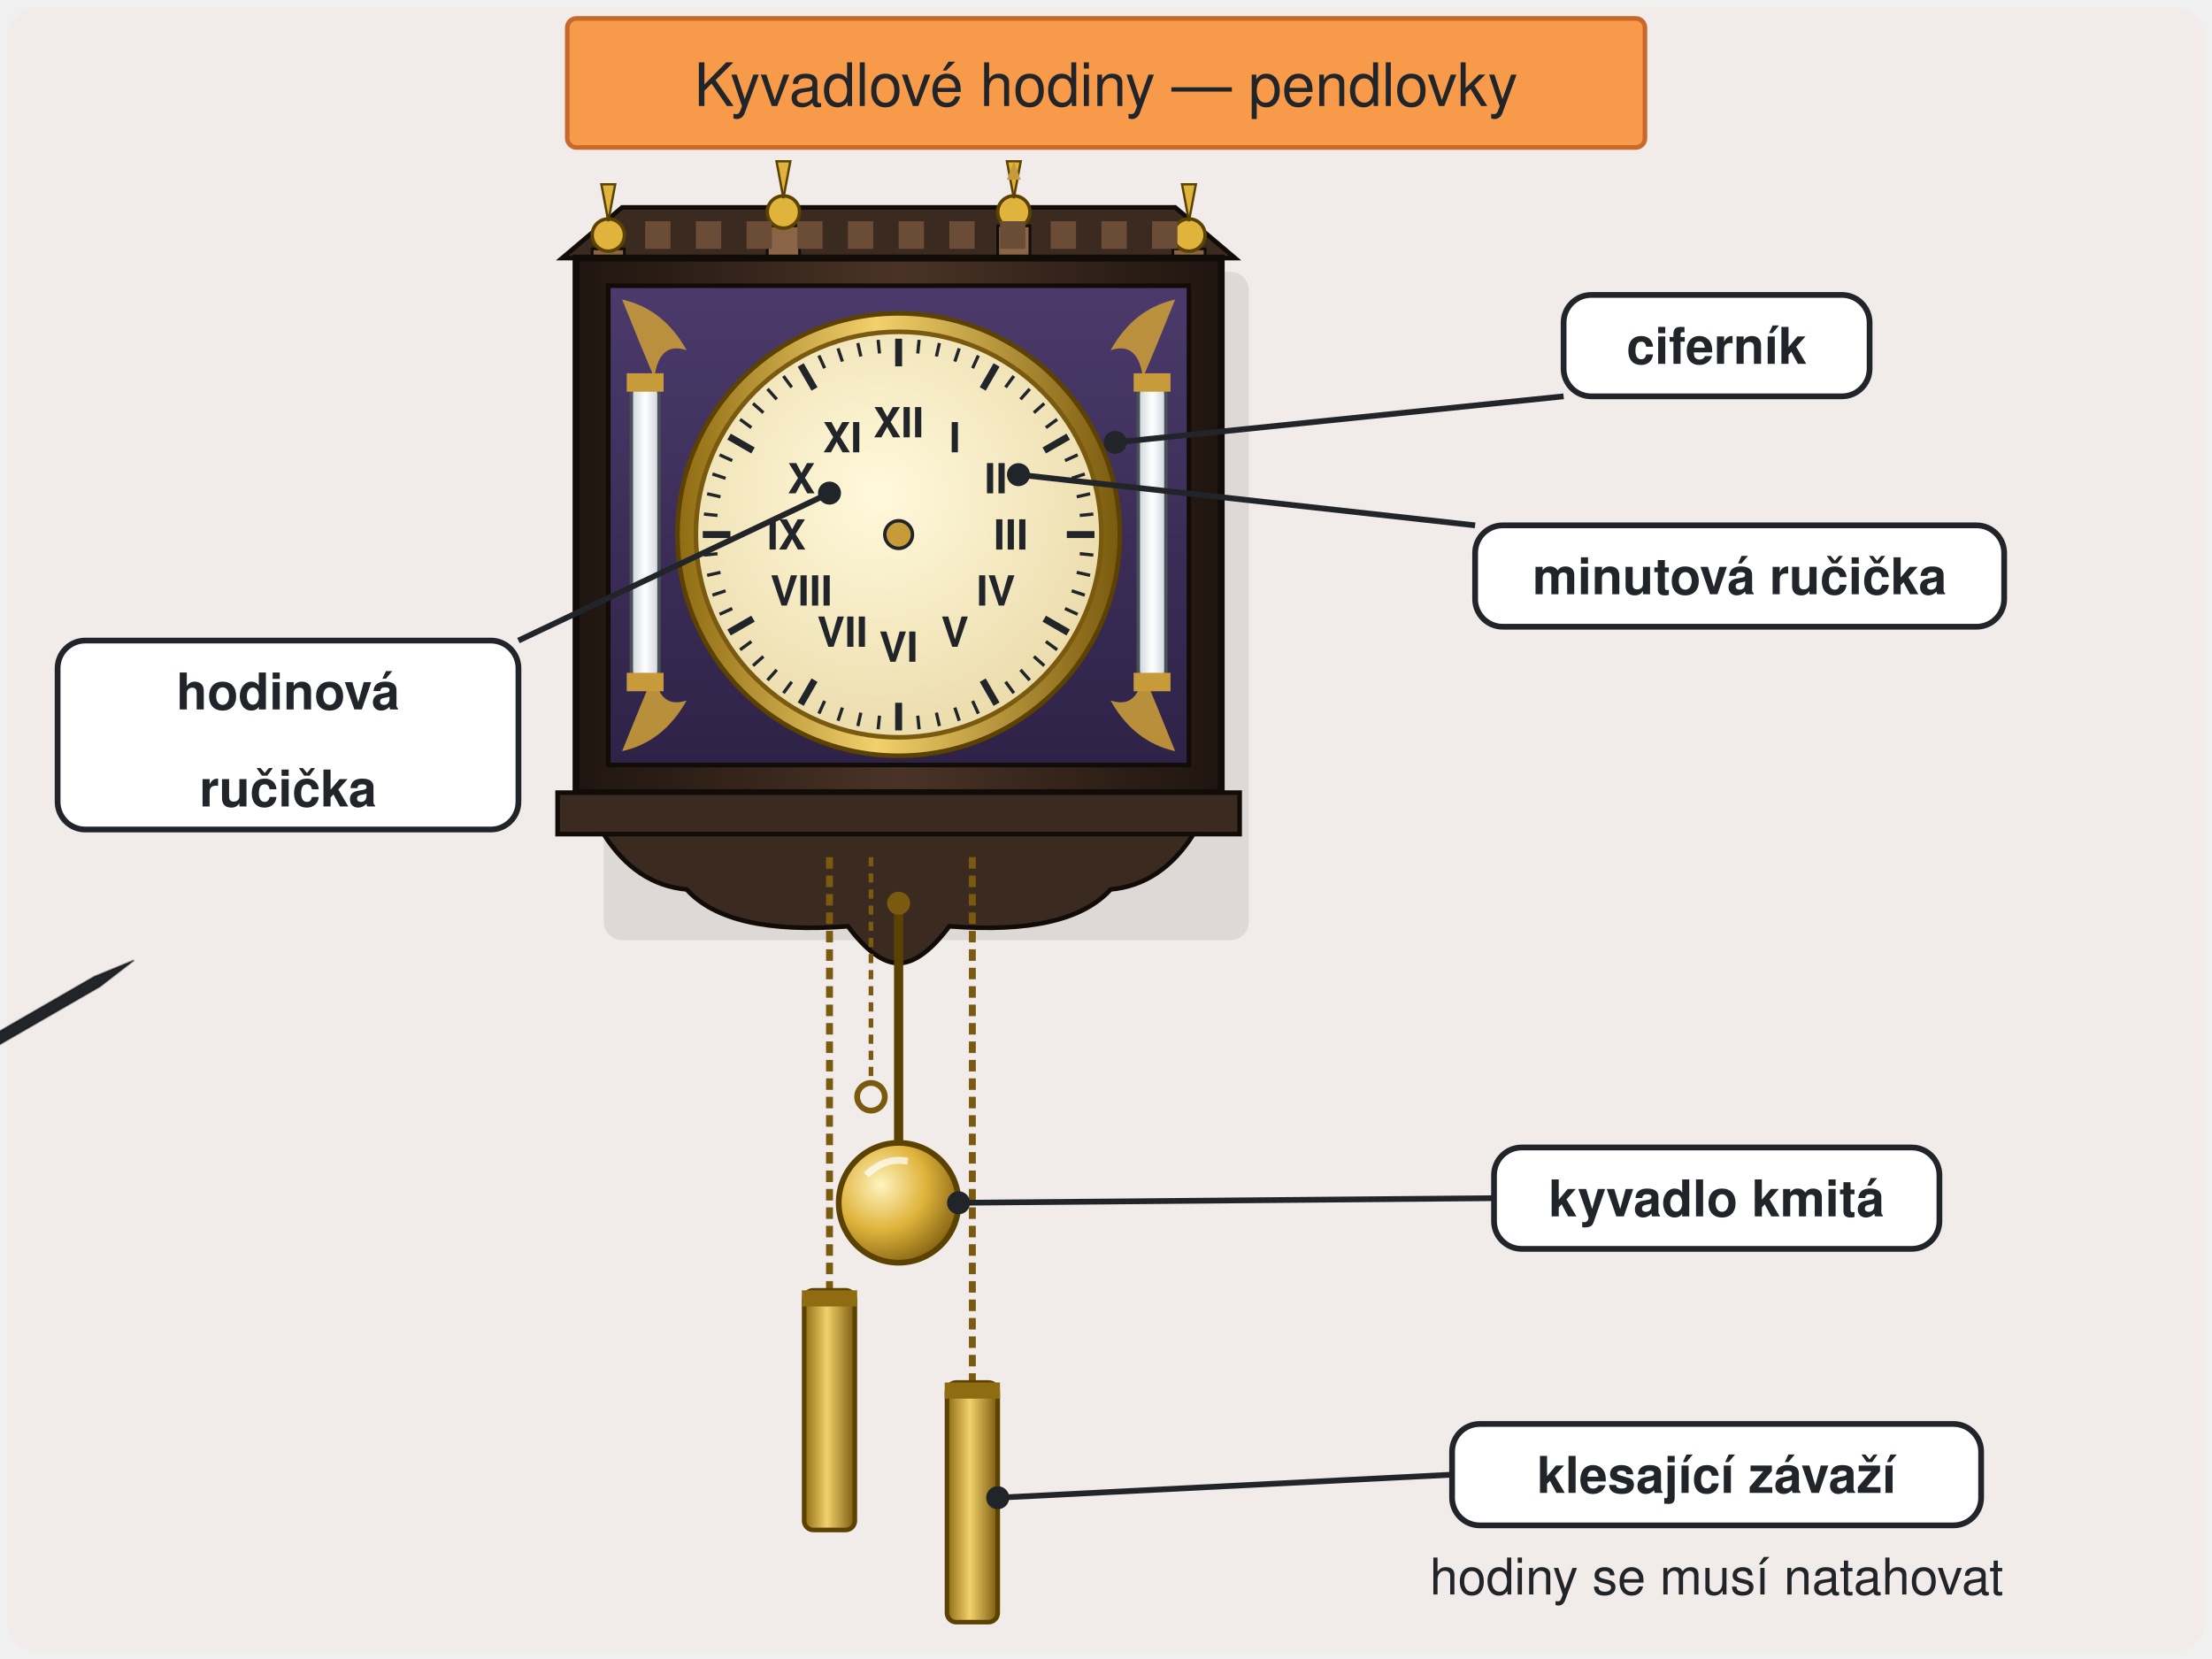
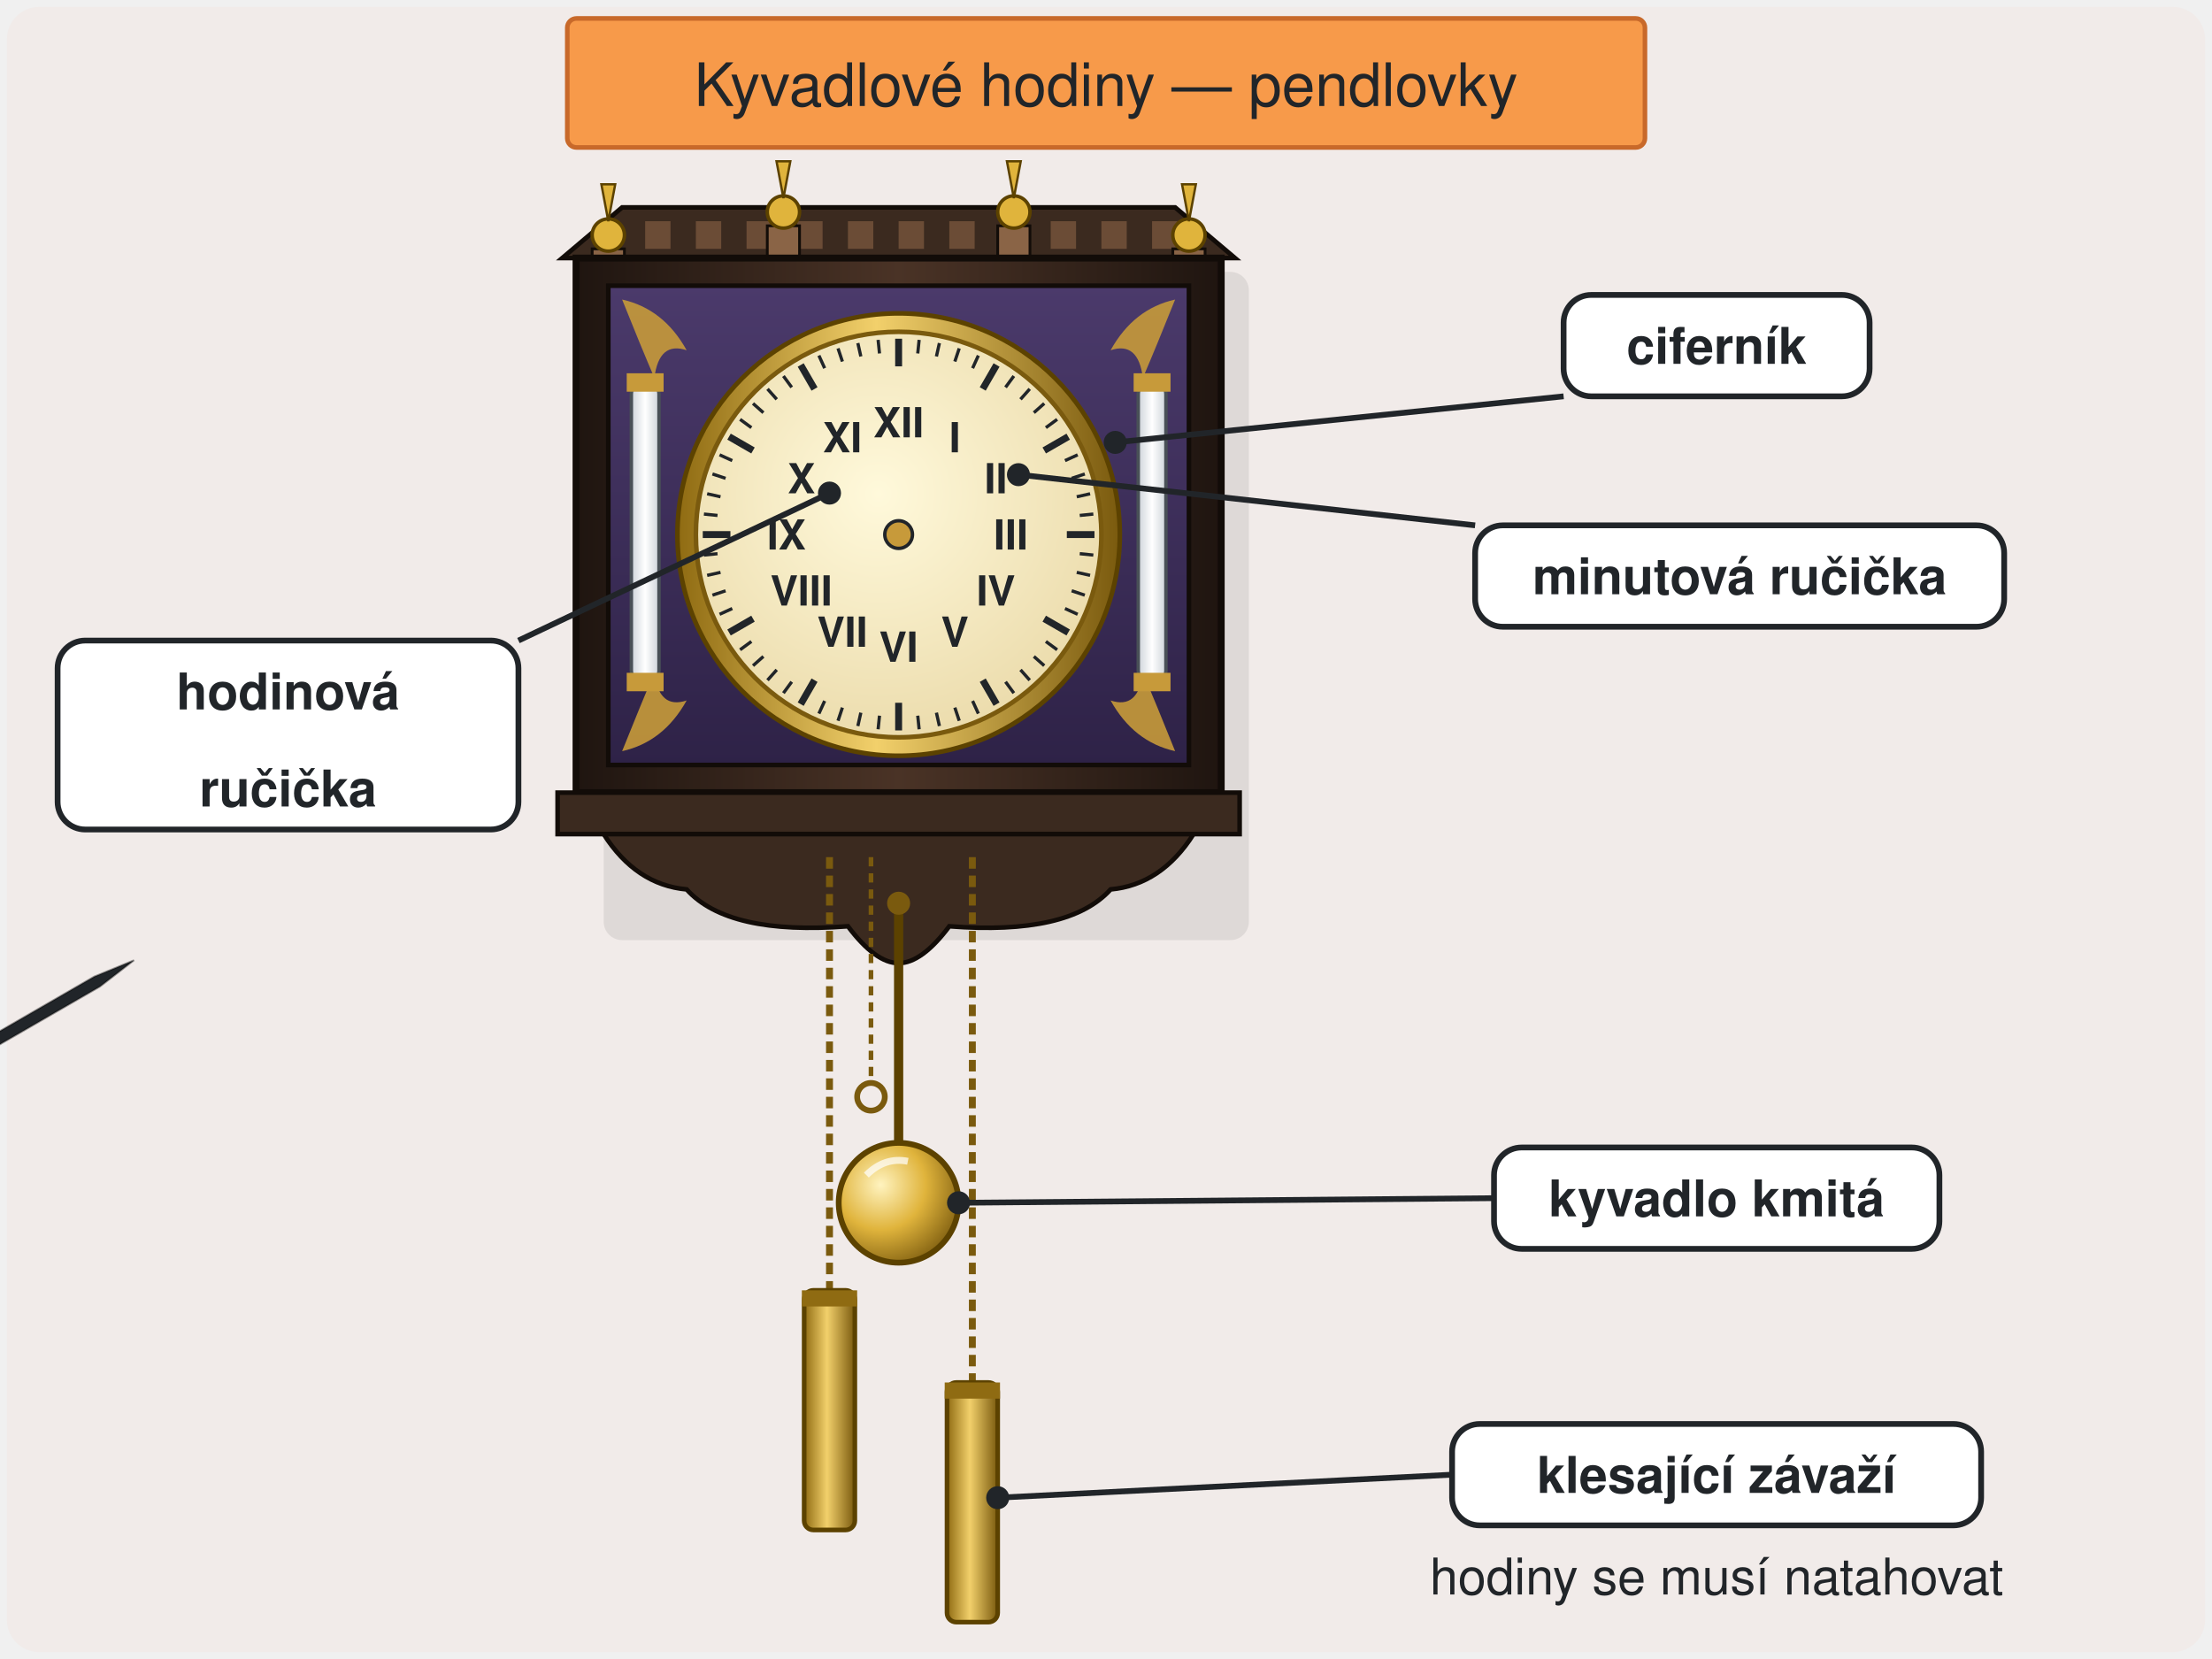
<svg xmlns="http://www.w3.org/2000/svg" viewBox="0 0 960 720" font-family="'Segoe UI', Helvetica, Arial, sans-serif" role="img" aria-label="Kyvadlové hodiny, pendlovka, zavěšené na stěně: tmavá dřevěná skříňka s ozdobnými věžičkami nahoře, za sklem mosazný ciferník s římskými číslicemi a dvěma ručičkami, po stranách bílé sloupky. Pod skříňkou kmitá kyvadlo s mosaznou čočkou a na řetízcích visí dvě mosazná válcová závaží. Kyvadlo kmitá pravidelně sem a tam, ručičky se posouvají.">
  <style>
/* Kyvadlo kmitá sem a tam (jeden kyv 1 s). Ručičky jdou skutečným tempem: minutová oběhne ciferník za 1 h (3 600 s),
   hodinová za 12 h (43 200 s) — poměr rychlostí 12 : 1. Bez animace: kyvadlo svisle, čas 10:10. */
.kyv { transform-box: view-box; transform-origin: 390px 392px; animation: kyv-k 2s ease-in-out infinite; }
@keyframes kyv-k { 0%, 100% { transform: rotate(-9deg); } 50% { transform: rotate(9deg); } }
.min6 { transform-box: view-box; transform-origin: 390px 232px; animation: min6-k 3600s linear infinite; }
@keyframes min6-k { from { transform: rotate(60deg); } to { transform: rotate(420deg); } }
.hod6 { transform-box: view-box; transform-origin: 390px 232px; animation: hod6-k 43200s linear infinite; }
@keyframes hod6-k { from { transform: rotate(305deg); } to { transform: rotate(665deg); } }
@media (prefers-reduced-motion: reduce) { .kyv, .min6, .hod6 { animation: none; } }
</style>
  <defs>
    <linearGradient id="drevo6" x1="0" y1="0" x2="1" y2="0">
      <stop offset="0" stop-color="#1f1510" />
      <stop offset="0.5" stop-color="#4a3326" />
      <stop offset="1" stop-color="#1f1510" />
    </linearGradient>
    <linearGradient id="mosaz6" x1="0" y1="0" x2="1" y2="0">
      <stop offset="0" stop-color="#8f6b12" />
      <stop offset="0.45" stop-color="#f2d06b" />
      <stop offset="1" stop-color="#7a5a0e" />
    </linearGradient>
    <radialGradient id="cifer6" cx="0.45" cy="0.4" r="0.7">
      <stop offset="0" stop-color="#fff9db" />
      <stop offset="1" stop-color="#e9d8a6" />
    </radialGradient>
    <radialGradient id="cocka6" cx="0.35" cy="0.35" r="0.75">
      <stop offset="0" stop-color="#fff3bf" />
      <stop offset="0.5" stop-color="#e0b43c" />
      <stop offset="1" stop-color="#7a5a0e" />
    </radialGradient>
    <linearGradient id="okno6" x1="0" y1="0" x2="0" y2="1">
      <stop offset="0" stop-color="#4b3a6b" />
      <stop offset="1" stop-color="#2e2247" />
    </linearGradient>
    <linearGradient id="slonovina6" x1="0" y1="0" x2="1" y2="0">
      <stop offset="0" stop-color="#ced4da" />
      <stop offset="0.5" stop-color="#fff" />
      <stop offset="1" stop-color="#ced4da" />
    </linearGradient>
  </defs>
  <rect x="3" y="3" width="954" height="714" rx="14" fill="#f1ebe9" />
  <rect x="262" y="118" width="280" height="290" rx="8" fill="#000" opacity="0.08" />
  <path d="M244 112L270 90H510L536 112Z" fill="#3b2a1f" stroke="#120c08" stroke-width="2" />
+   <rect x="280" y="96" width="11" height="12" fill="#6b4c36" />
+   <rect x="302" y="96" width="11" height="12" fill="#6b4c36" />
+   <rect x="324" y="96" width="11" height="12" fill="#6b4c36" />
+   <rect x="346" y="96" width="11" height="12" fill="#6b4c36" />
+   <rect x="368" y="96" width="11" height="12" fill="#6b4c36" />
+   <rect x="390" y="96" width="11" height="12" fill="#6b4c36" />
+   <rect x="412" y="96" width="11" height="12" fill="#6b4c36" />
+   <rect x="434" y="96" width="11" height="12" fill="#6b4c36" />
+   <rect x="456" y="96" width="11" height="12" fill="#6b4c36" />
+   <rect x="478" y="96" width="11" height="12" fill="#6b4c36" />
+   <rect x="500" y="96" width="11" height="12" fill="#6b4c36" />
  <path d="M257 112V108H271V112Z" fill="#8a6446" stroke="#120c08" stroke-width="1.2" />
  <circle cx="264" cy="102" r="7" fill="#e0b43c" stroke="#5c4200" stroke-width="1.5" />
  <path d="M264 96L261 80H267Z" fill="#e0b43c" stroke="#5c4200" stroke-width="1" />
  <path d="M333 112V98H347V112Z" fill="#8a6446" stroke="#120c08" stroke-width="1.2" />
  <circle cx="340" cy="92" r="7" fill="#e0b43c" stroke="#5c4200" stroke-width="1.5" />
  <path d="M340 86L337 70H343Z" fill="#e0b43c" stroke="#5c4200" stroke-width="1" />
  <path d="M433 112V98H447V112Z" fill="#8a6446" stroke="#120c08" stroke-width="1.2" />
  <circle cx="440" cy="92" r="7" fill="#e0b43c" stroke="#5c4200" stroke-width="1.5" />
  <path d="M440 86L437 70H443Z" fill="#e0b43c" stroke="#5c4200" stroke-width="1" />
  <path d="M509 112V108H523V112Z" fill="#8a6446" stroke="#120c08" stroke-width="1.2" />
  <circle cx="516" cy="102" r="7" fill="#e0b43c" stroke="#5c4200" stroke-width="1.5" />
  <path d="M516 96L513 80H519Z" fill="#e0b43c" stroke="#5c4200" stroke-width="1" />
-   <path d="M440 70L437 78H443Z" fill="#c79a3a" />
-   <rect x="280" y="96" width="11" height="12" fill="#6b4c36" />
-   <rect x="302" y="96" width="11" height="12" fill="#6b4c36" />
-   <rect x="324" y="96" width="11" height="12" fill="#6b4c36" />
-   <rect x="346" y="96" width="11" height="12" fill="#6b4c36" />
-   <rect x="368" y="96" width="11" height="12" fill="#6b4c36" />
-   <rect x="390" y="96" width="11" height="12" fill="#6b4c36" />
-   <rect x="412" y="96" width="11" height="12" fill="#6b4c36" />
-   <rect x="434" y="96" width="11" height="12" fill="#6b4c36" />
-   <rect x="456" y="96" width="11" height="12" fill="#6b4c36" />
-   <rect x="478" y="96" width="11" height="12" fill="#6b4c36" />
-   <rect x="500" y="96" width="11" height="12" fill="#6b4c36" />
  <rect x="250" y="112" width="280" height="232" fill="url(#drevo6)" stroke="#120c08" stroke-width="3" />
  <rect x="264" y="124" width="252" height="208" fill="url(#okno6)" stroke="#120c08" stroke-width="2" />
  <path d="M270 130q18 4 28 22q-12 -4 -14 12q-6 -14 -14 -34z" fill="#c79a3a" opacity="0.9" />
  <path d="M510 130q-18 4 -28 22q12 -4 14 12q6 -14 14 -34z" fill="#c79a3a" opacity="0.9" />
  <path d="M270 326q18 -4 28 -22q-12 4 -14 -12q-6 14 -14 34z" fill="#c79a3a" opacity="0.9" />
  <path d="M510 326q-18 -4 -28 -22q12 4 14 -12q6 14 14 34z" fill="#c79a3a" opacity="0.9" />
  <rect x="274" y="166" width="12" height="130" rx="5" fill="url(#slonovina6)" stroke="#495057" stroke-width="1.5" />
  <rect x="272" y="162" width="16" height="8" fill="#c79a3a" />
  <rect x="272" y="292" width="16" height="8" fill="#c79a3a" />
  <rect x="494" y="166" width="12" height="130" rx="5" fill="url(#slonovina6)" stroke="#495057" stroke-width="1.5" />
  <rect x="492" y="162" width="16" height="8" fill="#c79a3a" />
  <rect x="492" y="292" width="16" height="8" fill="#c79a3a" />
  <circle cx="390" cy="232" r="96" fill="url(#mosaz6)" stroke="#5c4200" stroke-width="2" />
  <circle cx="390" cy="232" r="88" fill="url(#cifer6)" stroke="#7a5a0e" stroke-width="2" />
  <line x1="390" y1="159" x2="390" y2="147" stroke="#212529" stroke-width="3" />
  <line x1="398.3" y1="153.4" x2="398.9" y2="147.5" stroke="#212529" stroke-width="1.4" />
  <line x1="406.4" y1="154.7" x2="407.7" y2="148.9" stroke="#212529" stroke-width="1.4" />
  <line x1="414.4" y1="156.9" x2="416.3" y2="151.2" stroke="#212529" stroke-width="1.4" />
  <line x1="422.1" y1="159.8" x2="424.6" y2="154.3" stroke="#212529" stroke-width="1.4" />
  <line x1="426.5" y1="168.8" x2="432.5" y2="158.4" stroke="#212529" stroke-width="3" />
  <line x1="436.4" y1="168.1" x2="440" y2="163.2" stroke="#212529" stroke-width="1.4" />
  <line x1="442.9" y1="173.3" x2="446.9" y2="168.8" stroke="#212529" stroke-width="1.4" />
  <line x1="448.7" y1="179.1" x2="453.2" y2="175.1" stroke="#212529" stroke-width="1.4" />
  <line x1="453.9" y1="185.6" x2="458.8" y2="182" stroke="#212529" stroke-width="1.4" />
  <line x1="453.2" y1="195.5" x2="463.6" y2="189.5" stroke="#212529" stroke-width="3" />
  <line x1="462.2" y1="199.9" x2="467.7" y2="197.4" stroke="#212529" stroke-width="1.4" />
  <line x1="465.1" y1="207.6" x2="470.8" y2="205.7" stroke="#212529" stroke-width="1.4" />
  <line x1="467.3" y1="215.6" x2="473.1" y2="214.3" stroke="#212529" stroke-width="1.4" />
  <line x1="468.6" y1="223.7" x2="474.5" y2="223.1" stroke="#212529" stroke-width="1.4" />
  <line x1="463" y1="232" x2="475" y2="232" stroke="#212529" stroke-width="3" />
  <line x1="468.6" y1="240.3" x2="474.5" y2="240.9" stroke="#212529" stroke-width="1.4" />
  <line x1="467.3" y1="248.4" x2="473.1" y2="249.7" stroke="#212529" stroke-width="1.4" />
  <line x1="465.1" y1="256.4" x2="470.8" y2="258.3" stroke="#212529" stroke-width="1.4" />
  <line x1="462.2" y1="264.1" x2="467.7" y2="266.6" stroke="#212529" stroke-width="1.4" />
  <line x1="453.2" y1="268.5" x2="463.6" y2="274.5" stroke="#212529" stroke-width="3" />
  <line x1="453.9" y1="278.4" x2="458.8" y2="282" stroke="#212529" stroke-width="1.4" />
  <line x1="448.7" y1="284.9" x2="453.2" y2="288.9" stroke="#212529" stroke-width="1.4" />
  <line x1="442.9" y1="290.7" x2="446.9" y2="295.2" stroke="#212529" stroke-width="1.4" />
  <line x1="436.4" y1="295.9" x2="440" y2="300.8" stroke="#212529" stroke-width="1.4" />
  <line x1="426.5" y1="295.2" x2="432.5" y2="305.6" stroke="#212529" stroke-width="3" />
  <line x1="422.1" y1="304.2" x2="424.6" y2="309.7" stroke="#212529" stroke-width="1.4" />
  <line x1="414.4" y1="307.1" x2="416.3" y2="312.8" stroke="#212529" stroke-width="1.4" />
  <line x1="406.4" y1="309.3" x2="407.7" y2="315.1" stroke="#212529" stroke-width="1.4" />
  <line x1="398.3" y1="310.6" x2="398.9" y2="316.5" stroke="#212529" stroke-width="1.4" />
  <line x1="390" y1="305" x2="390" y2="317" stroke="#212529" stroke-width="3" />
  <line x1="381.7" y1="310.6" x2="381.1" y2="316.5" stroke="#212529" stroke-width="1.4" />
  <line x1="373.6" y1="309.3" x2="372.3" y2="315.1" stroke="#212529" stroke-width="1.4" />
  <line x1="365.6" y1="307.1" x2="363.7" y2="312.8" stroke="#212529" stroke-width="1.4" />
  <line x1="357.9" y1="304.2" x2="355.4" y2="309.7" stroke="#212529" stroke-width="1.4" />
  <line x1="353.5" y1="295.2" x2="347.5" y2="305.6" stroke="#212529" stroke-width="3" />
  <line x1="343.6" y1="295.9" x2="340" y2="300.8" stroke="#212529" stroke-width="1.4" />
  <line x1="337.1" y1="290.7" x2="333.1" y2="295.2" stroke="#212529" stroke-width="1.4" />
  <line x1="331.3" y1="284.9" x2="326.8" y2="288.9" stroke="#212529" stroke-width="1.4" />
  <line x1="326.1" y1="278.4" x2="321.2" y2="282" stroke="#212529" stroke-width="1.4" />
  <line x1="326.8" y1="268.5" x2="316.4" y2="274.5" stroke="#212529" stroke-width="3" />
  <line x1="317.8" y1="264.1" x2="312.3" y2="266.6" stroke="#212529" stroke-width="1.4" />
  <line x1="314.9" y1="256.4" x2="309.2" y2="258.3" stroke="#212529" stroke-width="1.4" />
  <line x1="312.7" y1="248.4" x2="306.9" y2="249.7" stroke="#212529" stroke-width="1.4" />
  <line x1="311.4" y1="240.3" x2="305.5" y2="240.9" stroke="#212529" stroke-width="1.4" />
  <line x1="317" y1="232" x2="305" y2="232" stroke="#212529" stroke-width="3" />
  <line x1="311.4" y1="223.7" x2="305.5" y2="223.1" stroke="#212529" stroke-width="1.4" />
  <line x1="312.7" y1="215.6" x2="306.9" y2="214.3" stroke="#212529" stroke-width="1.4" />
  <line x1="314.9" y1="207.6" x2="309.2" y2="205.7" stroke="#212529" stroke-width="1.4" />
  <line x1="317.8" y1="199.9" x2="312.3" y2="197.4" stroke="#212529" stroke-width="1.4" />
  <line x1="326.8" y1="195.5" x2="316.4" y2="189.5" stroke="#212529" stroke-width="3" />
  <line x1="326.1" y1="185.6" x2="321.2" y2="182" stroke="#212529" stroke-width="1.4" />
  <line x1="331.3" y1="179.1" x2="326.8" y2="175.1" stroke="#212529" stroke-width="1.4" />
  <line x1="337.1" y1="173.3" x2="333.1" y2="168.8" stroke="#212529" stroke-width="1.4" />
  <line x1="343.6" y1="168.1" x2="340" y2="163.2" stroke="#212529" stroke-width="1.4" />
  <line x1="353.5" y1="168.8" x2="347.5" y2="158.4" stroke="#212529" stroke-width="3" />
  <line x1="357.9" y1="159.8" x2="355.4" y2="154.3" stroke="#212529" stroke-width="1.4" />
  <line x1="365.6" y1="156.9" x2="363.7" y2="151.2" stroke="#212529" stroke-width="1.4" />
  <line x1="373.6" y1="154.7" x2="372.3" y2="148.9" stroke="#212529" stroke-width="1.4" />
  <line x1="381.7" y1="153.4" x2="381.1" y2="147.5" stroke="#212529" stroke-width="1.4" />
  <text x="390" y="189.8" font-size="18" font-weight="bold" fill="#212529" text-anchor="middle">XII</text>
  <text x="414.4" y="196.3" font-size="18" font-weight="bold" fill="#212529" text-anchor="middle">I</text>
  <text x="432.2" y="214.1" font-size="18" font-weight="bold" fill="#212529" text-anchor="middle">II</text>
  <text x="438.7" y="238.5" font-size="18" font-weight="bold" fill="#212529" text-anchor="middle">III</text>
  <text x="432.2" y="262.8" font-size="18" font-weight="bold" fill="#212529" text-anchor="middle">IV</text>
  <text x="414.4" y="280.7" font-size="18" font-weight="bold" fill="#212529" text-anchor="middle">V</text>
  <text x="390" y="287.2" font-size="18" font-weight="bold" fill="#212529" text-anchor="middle">VI</text>
  <text x="365.6" y="280.7" font-size="18" font-weight="bold" fill="#212529" text-anchor="middle">VII</text>
  <text x="347.8" y="262.8" font-size="18" font-weight="bold" fill="#212529" text-anchor="middle">VIII</text>
  <text x="341.3" y="238.5" font-size="18" font-weight="bold" fill="#212529" text-anchor="middle">IX</text>
  <text x="347.8" y="214.1" font-size="18" font-weight="bold" fill="#212529" text-anchor="middle">X</text>
  <text x="365.6" y="196.3" font-size="18" font-weight="bold" fill="#212529" text-anchor="middle">XI</text>
  <g class="hod6" transform="rotate(305)">
    <path d="M385.5 242L385.5 196L390 184L394.5 196L394.5 242Z" fill="#212529" stroke="#000" stroke-width="0.8" stroke-opacity="0.4" />
  </g>
  <g class="min6" transform="rotate(60)">
    <path d="M387.5 244L387.5 176.5L390 158L392.5 176.5L392.5 244Z" fill="#212529" stroke="#000" stroke-width="0.8" stroke-opacity="0.4" />
  </g>
  <circle cx="390" cy="232" r="6" fill="#c79a3a" stroke="#212529" stroke-width="1.5" />
  <rect x="242" y="344" width="296" height="18" fill="#3b2a1f" stroke="#120c08" stroke-width="2" />
  <path d="M262 362H518Q504 384 482 386Q464 406 412 402Q400 418 390 418Q380 418 368 402Q316 406 298 386Q276 384 262 362Z" fill="#3b2a1f" stroke="#120c08" stroke-width="2" />
  <path d="M360 372V560" stroke="#7a5a0e" stroke-width="3" stroke-dasharray="5 3" />
  <rect x="349" y="560" width="22" height="104" rx="4" fill="url(#mosaz6)" stroke="#5c4200" stroke-width="2" />
  <rect x="348" y="560" width="24" height="7" fill="#8f6b12" />
  <path d="M422 372V600" stroke="#7a5a0e" stroke-width="3" stroke-dasharray="5 3" />
  <rect x="411" y="600" width="22" height="104" rx="4" fill="url(#mosaz6)" stroke="#5c4200" stroke-width="2" />
  <rect x="410" y="600" width="24" height="7" fill="#8f6b12" />
  <path d="M378 372V470" stroke="#7a5a0e" stroke-width="2" stroke-dasharray="4 3" />
  <circle cx="378" cy="476" r="6" fill="none" stroke="#7a5a0e" stroke-width="2.5" />
  <g class="kyv" transform="rotate(0 390 392)">
    <path d="M390 392V504" stroke="#5c4200" stroke-width="4" />
    <circle cx="390" cy="522" r="26" fill="url(#cocka6)" stroke="#5c4200" stroke-width="2.5" />
    <path d="M376 510q8 -8 18 -6" stroke="#fff" stroke-width="3" fill="none" opacity="0.7" />
  </g>
  <circle cx="390" cy="392" r="5" fill="#7a5a0e" />
  <path d="M678.6 172L484 192" stroke="#212529" stroke-width="2.5" />
  <circle cx="484" cy="192" r="5" fill="#212529" />
  <rect x="678.6" y="128" width="132.8" height="44" rx="12" fill="#fff" stroke="#212529" stroke-width="2.5" />
  <text x="745" y="157.9" font-size="22" font-weight="bold" fill="#212529" text-anchor="middle">ciferník</text>
  <path d="M640.2 228L442 206" stroke="#212529" stroke-width="2.5" />
  <circle cx="442" cy="206" r="5" fill="#212529" />
  <rect x="640.2" y="228" width="229.6" height="44" rx="12" fill="#fff" stroke="#212529" stroke-width="2.5" />
  <text x="755" y="257.9" font-size="22" font-weight="bold" fill="#212529" text-anchor="middle">minutová ručička</text>
  <path d="M225 278L360 214" stroke="#212529" stroke-width="2.5" />
  <circle cx="360" cy="214" r="5" fill="#212529" />
  <rect x="25" y="278" width="200" height="82" rx="12" fill="#fff" stroke="#212529" stroke-width="2.5" />
  <text x="125" y="307.9" font-size="22" font-weight="bold" fill="#212529" text-anchor="middle">hodinová</text>
  <text x="125" y="350" font-size="22" font-weight="bold" fill="#212529" text-anchor="middle">ručička</text>
  <path d="M648.4 520L416 522" stroke="#212529" stroke-width="2.5" />
  <circle cx="416" cy="522" r="5" fill="#212529" />
  <rect x="648.4" y="498" width="193.3" height="44" rx="12" fill="#fff" stroke="#212529" stroke-width="2.5" />
  <text x="745" y="527.9" font-size="22" font-weight="bold" fill="#212529" text-anchor="middle">kyvadlo kmitá</text>
  <path d="M630.2 640L433 650" stroke="#212529" stroke-width="2.5" />
  <circle cx="433" cy="650" r="5" fill="#212529" />
  <rect x="630.2" y="618" width="229.6" height="44" rx="12" fill="#fff" stroke="#212529" stroke-width="2.5" />
  <text x="745" y="647.9" font-size="22" font-weight="bold" fill="#212529" text-anchor="middle">klesající závaží</text>
  <text x="745" y="692" font-size="22" font-weight="normal" fill="#212529" text-anchor="middle">hodiny se musí natahovat</text>
  <rect x="246.2" y="8" width="467.7" height="56" rx="4" fill="#f79a4a" stroke="#c8692a" stroke-width="2" />
  <text x="480" y="46" font-size="26" fill="#212529" text-anchor="middle">Kyvadlové hodiny — pendlovky</text>
</svg>
